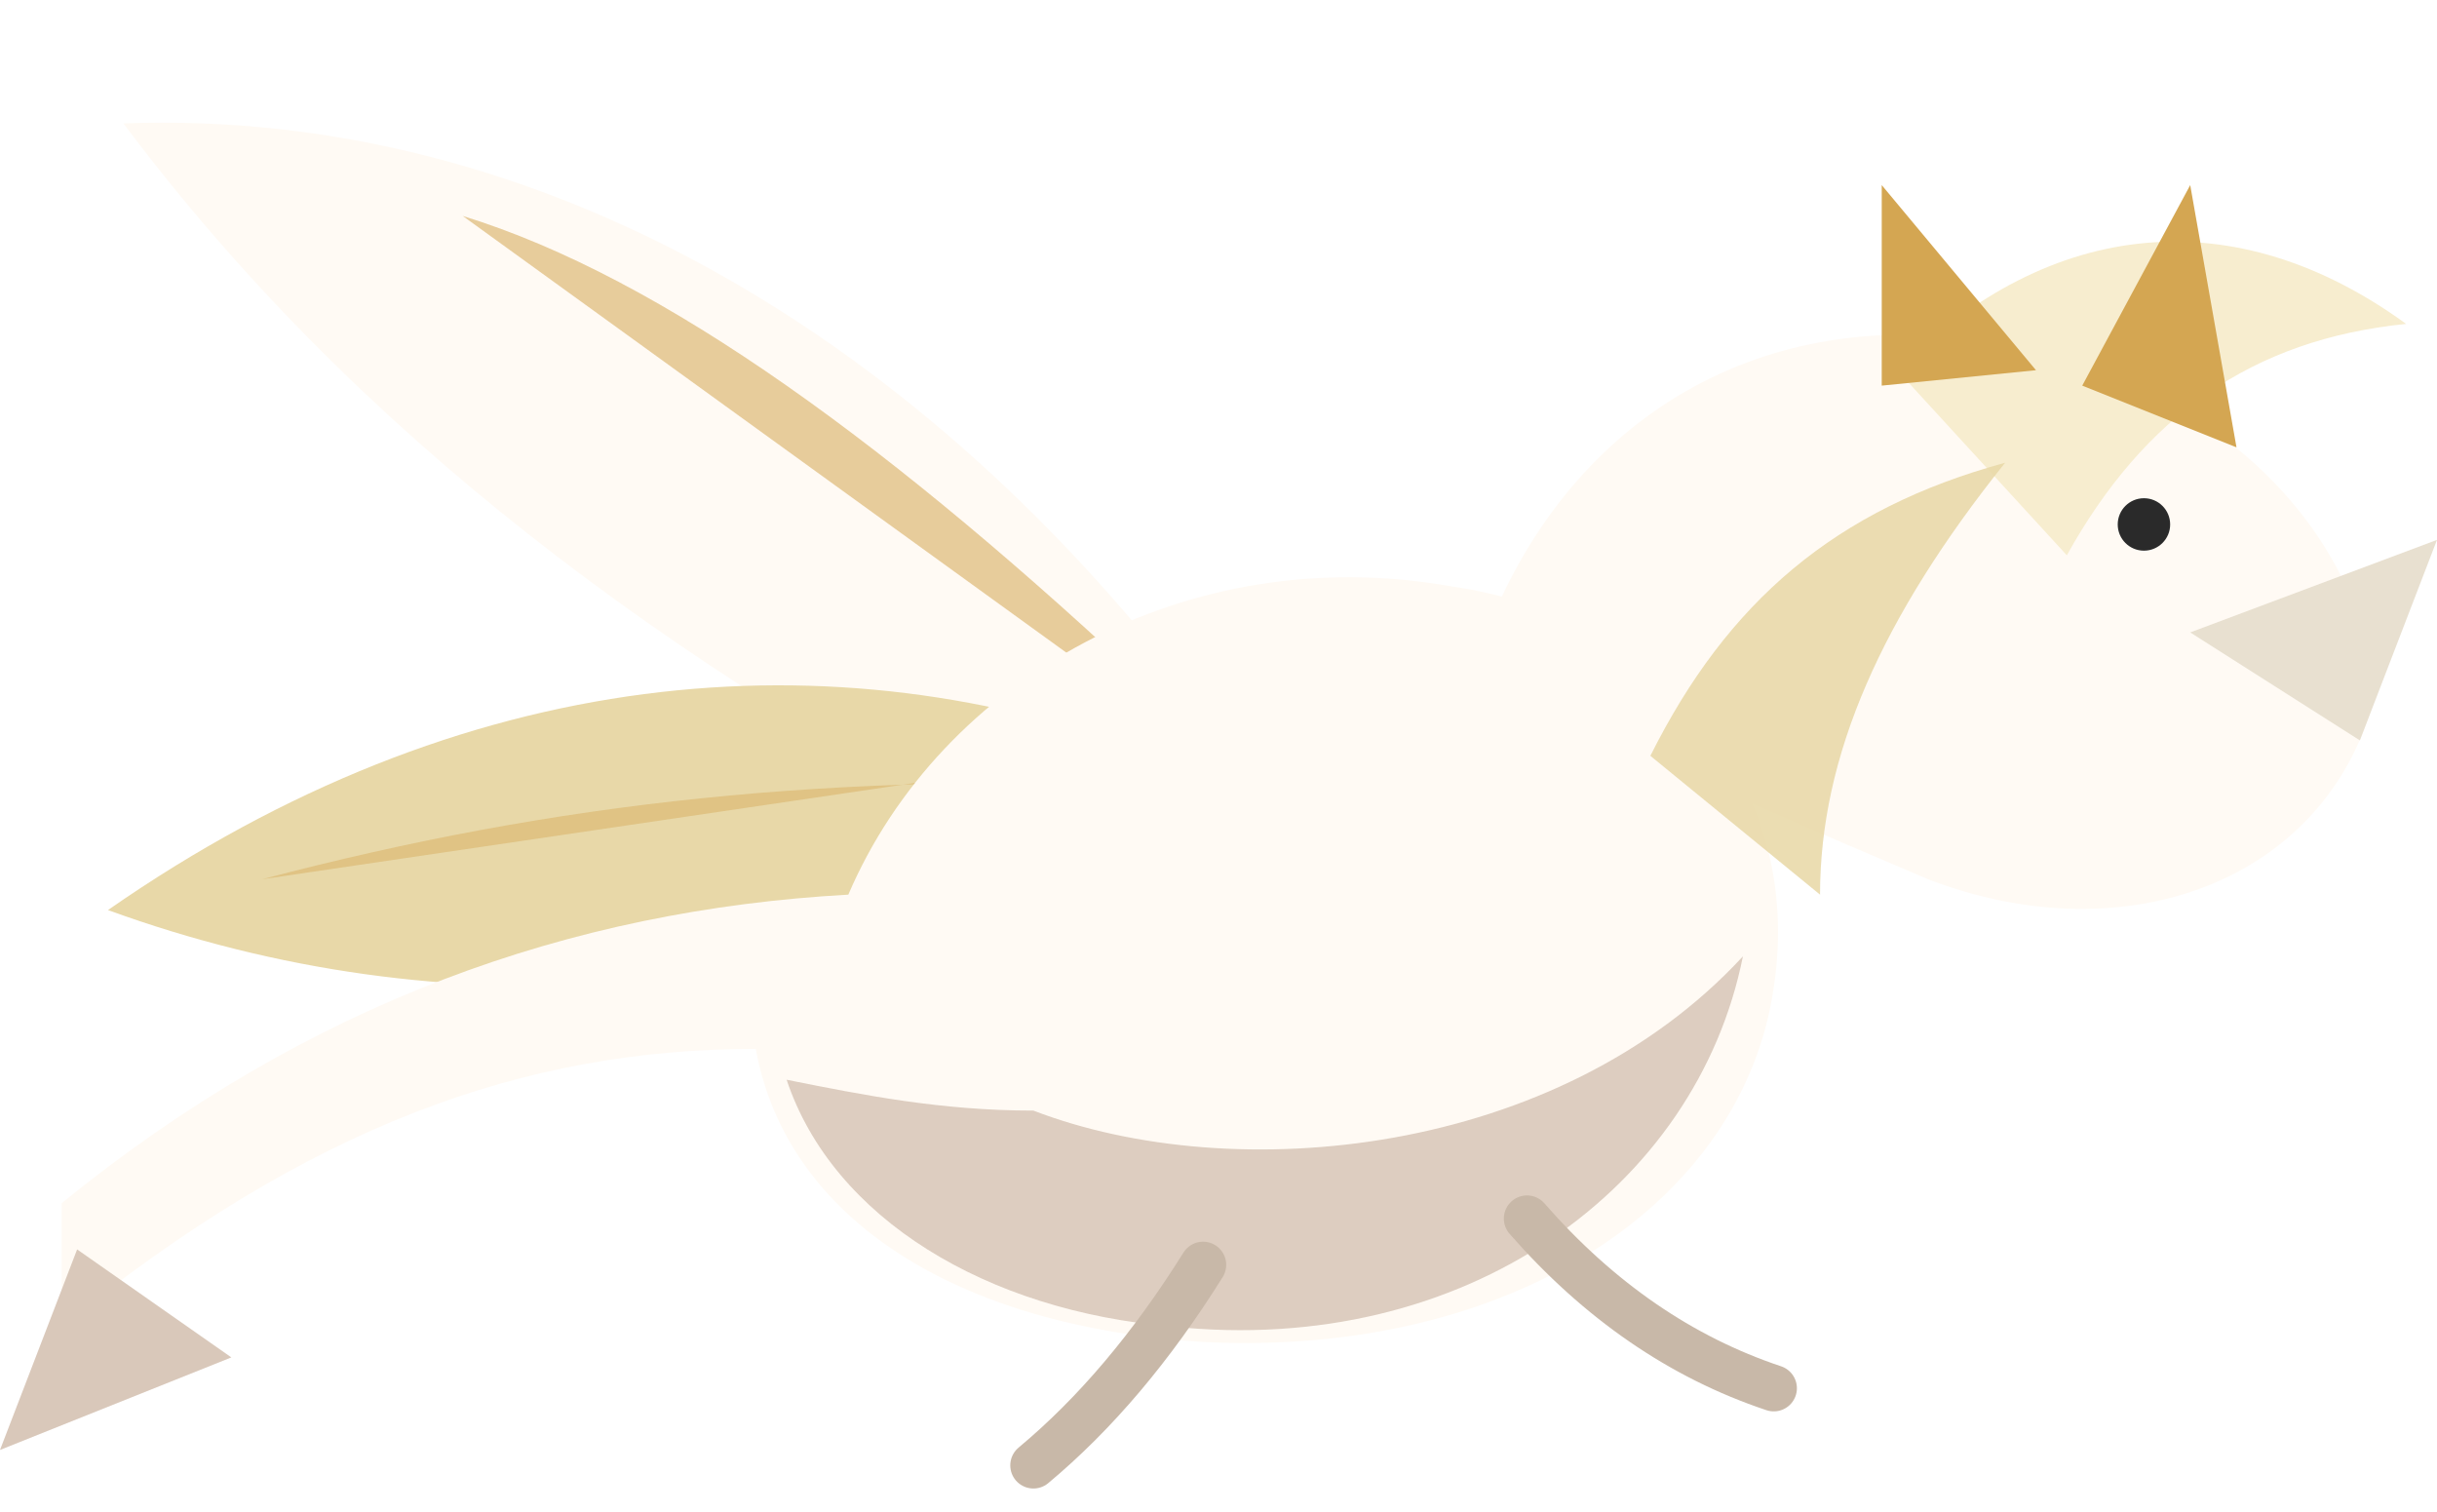
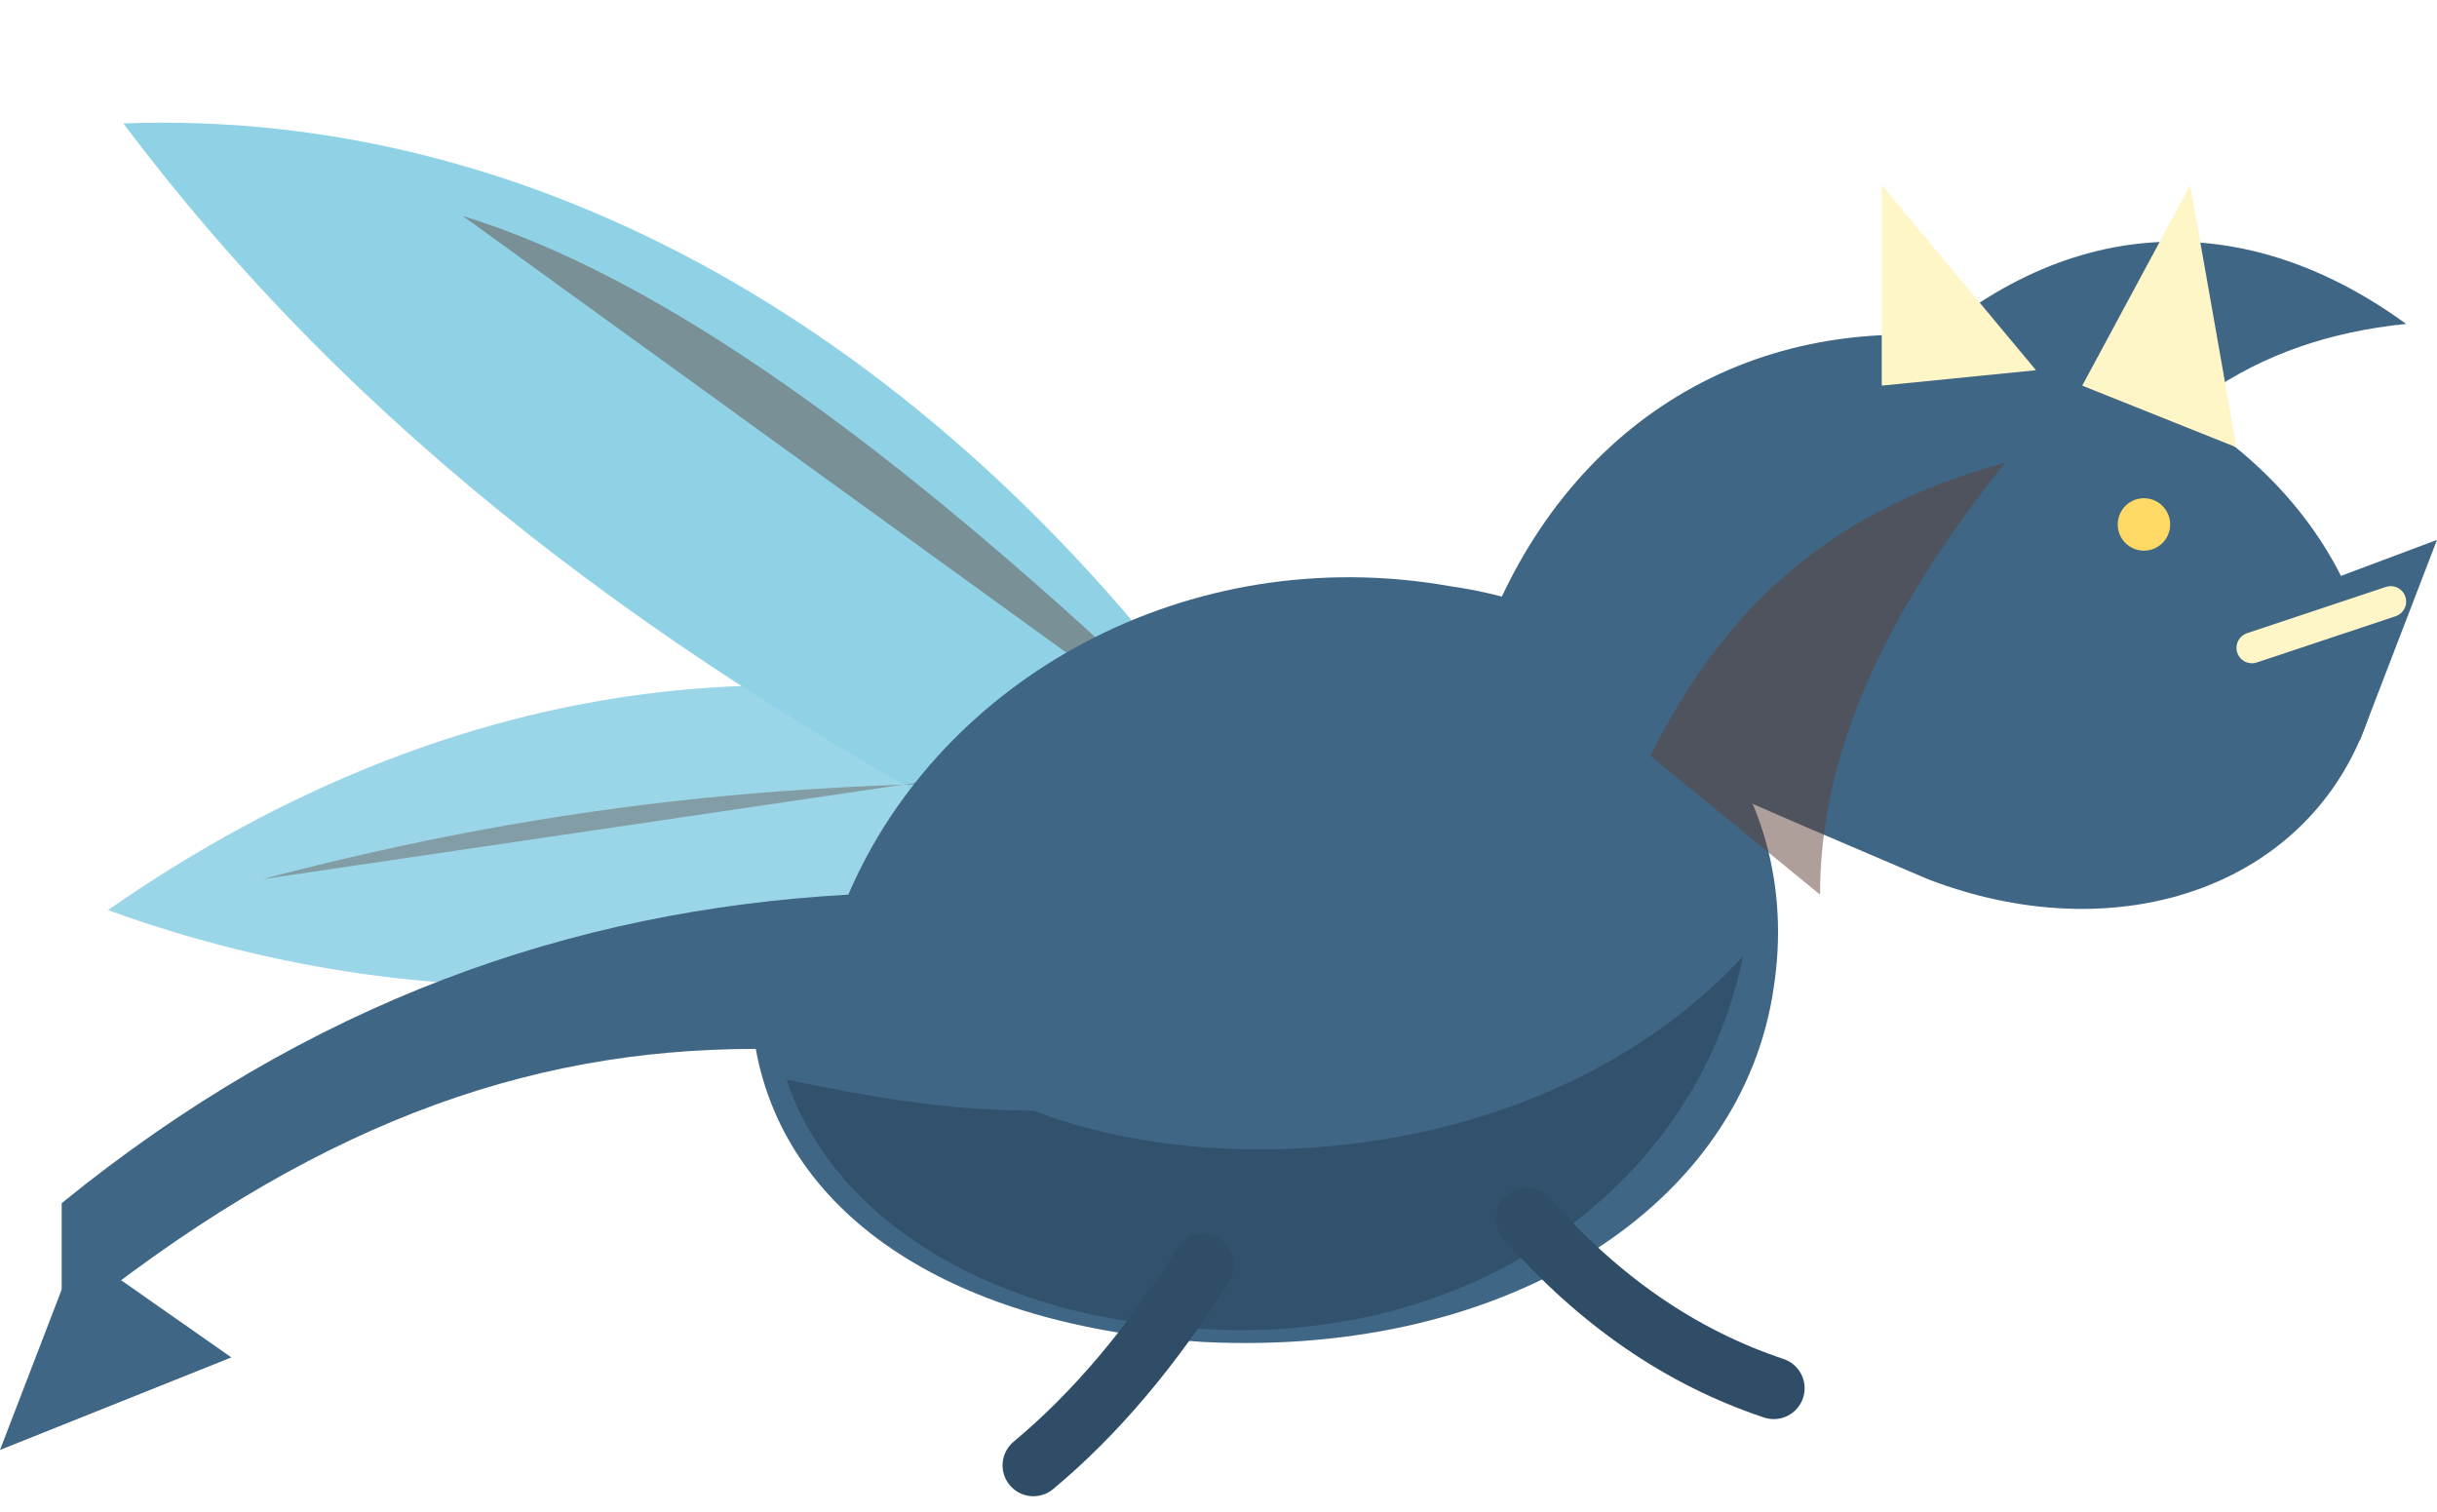
<svg xmlns="http://www.w3.org/2000/svg" width="158" height="98" viewBox="0 0 158 98">
-   <path d="M78 46C60 22 35 7 8 8C23 28 43 43 68 56Z" fill="#fffaf4" />
-   <path d="M75 49C54 41 30 43 7 59C29 67 52 65 75 55Z" fill="#e8d8a8" />
-   <path d="M77 48L30 14C43 18 58 29 75 45Z" fill="#d4a652" opacity="0.55" />
-   <path d="M78 48L17 57C36 52 54 50 77 51Z" fill="#d4a652" opacity="0.42" />
-   <path d="M4 78C20 65 37 59 55 58C61 44 77 35 94 38C108 40 117 51 115 64C113 78 98 88 78 87C62 86 51 79 49 68C34 68 20 73 4 86Z" fill="#fffaf4" />
-   <path d="M67 72C80 77 101 75 113 62C110 77 95 88 76 86C64 85 54 79 51 70C56 71 61 72 67 72Z" fill="#d9c8ba" opacity="0.9" />
-   <path d="M96 42C101 28 113 20 128 22C143 24 153 34 154 45C151 57 138 62 125 57C111 51 101 47 96 42Z" fill="#fffaf4" />
-   <path d="M123 24C133 14 145 13 156 21C146 22 139 27 134 36Z" fill="#f7edcf" />
-   <path d="M135 25L142 12L145 29Z" fill="#d4a652" />
-   <path d="M122 25L122 12L132 24Z" fill="#d4a652" />
-   <path d="M142 41L158 35L153 48Z" fill="#e8e0d0" />
-   <circle cx="139" cy="34" r="1.7" fill="#2a2a2a" />
-   <path d="M107 49C112 39 119 33 130 30C122 40 118 49 118 58Z" fill="#e8d8a8" opacity="0.88" />
-   <path d="M78 82Q73 90 67 95" fill="none" stroke="#c8b8a8" stroke-width="3" stroke-linecap="round" />
-   <path d="M99 79Q106 87 115 90" fill="none" stroke="#c8b8a8" stroke-width="3" stroke-linecap="round" />
-   <path d="M5 81L0 94L15 88Z" fill="#d9c8ba" />
+   <style>.frontWing{transform-box:fill-box;transform-origin:80% 82%;animation:wingA 1.1s ease-in-out infinite}.backWing{transform-box:fill-box;transform-origin:78% 20%;animation:wingB 1.1s ease-in-out infinite}.jaw{transform-box:fill-box;transform-origin:4% 20%;animation:jaw 1.3s ease-in-out infinite}.tail{transform-box:fill-box;transform-origin:92% 40%;animation:tail 1.6s ease-in-out infinite}.leg{transform-box:fill-box;transform-origin:50% 15%;animation:leg 1.2s ease-in-out infinite}@keyframes wingA{0%,100%{transform:rotate(-7deg)}50%{transform:rotate(9deg)}}@keyframes wingB{0%,100%{transform:rotate(8deg)}50%{transform:rotate(-10deg)}}@keyframes jaw{0%,72%,100%{transform:rotate(0deg)}82%{transform:rotate(12deg)}}@keyframes tail{0%,100%{transform:rotate(-4deg)}50%{transform:rotate(7deg)}}@keyframes leg{0%,100%{transform:rotate(-5deg)}50%{transform:rotate(6deg)}}</style>
+   <g class="backWing">
+     <path d="M78 46C60 22 35 7 8 8C23 28 43 43 68 56Z" fill="#8fd2e6" />
+     <path d="M77 48L30 14C43 18 58 29 75 45Z" fill="#5d4037" opacity=".45" />
+   </g>
+   <g class="frontWing">
+     <path d="M75 49C54 41 30 43 7 59C29 67 52 65 75 55Z" fill="#8fd2e6" opacity=".9" />
+     <path d="M78 48L17 57C36 52 54 50 77 51Z" fill="#5d4037" opacity=".38" />
+   </g>
+   <g class="tail">
+     <path d="M4 78C20 65 37 59 55 58C61 44 77 35 94 38C108 40 117 51 115 64C113 78 98 88 78 87C62 86 51 79 49 68C34 68 20 73 4 86Z" fill="#3f6685" />
+     <path d="M5 81L0 94L15 88Z" fill="#3f6685" />
+   </g>
+   <path d="M67 72C80 77 101 75 113 62C110 77 95 88 76 86C64 85 54 79 51 70C56 71 61 72 67 72Z" fill="#2f4d66" opacity=".82" />
+   <path d="M96 42C101 28 113 20 128 22C143 24 153 34 154 45C151 57 138 62 125 57C111 51 101 47 96 42Z" fill="#3f6685" />
+   <path d="M123 24C133 14 145 13 156 21C146 22 139 27 134 36Z" fill="#3f6685" />
+   <path d="M135 25L142 12L145 29Z" fill="#fff6c8" />
+   <path d="M122 25L122 12L132 24Z" fill="#fff6c8" />
+   <g class="jaw">
+     <path d="M142 41L158 35L153 48Z" fill="#3f6685" />
+     <path d="M146 42L155 39" stroke="#fff6c8" stroke-width="2" stroke-linecap="round" />
+   </g>
+   <circle cx="139" cy="34" r="1.7" fill="#ffd966" />
+   <path d="M107 49C112 39 119 33 130 30C122 40 118 49 118 58Z" fill="#5d4037" opacity=".5" />
+   <g class="leg">
+     <path d="M78 82Q73 90 67 95" fill="none" stroke="#2f4d66" stroke-width="4" stroke-linecap="round" />
+     <path d="M99 79Q106 87 115 90" fill="none" stroke="#2f4d66" stroke-width="4" stroke-linecap="round" />
+   </g>
</svg>
